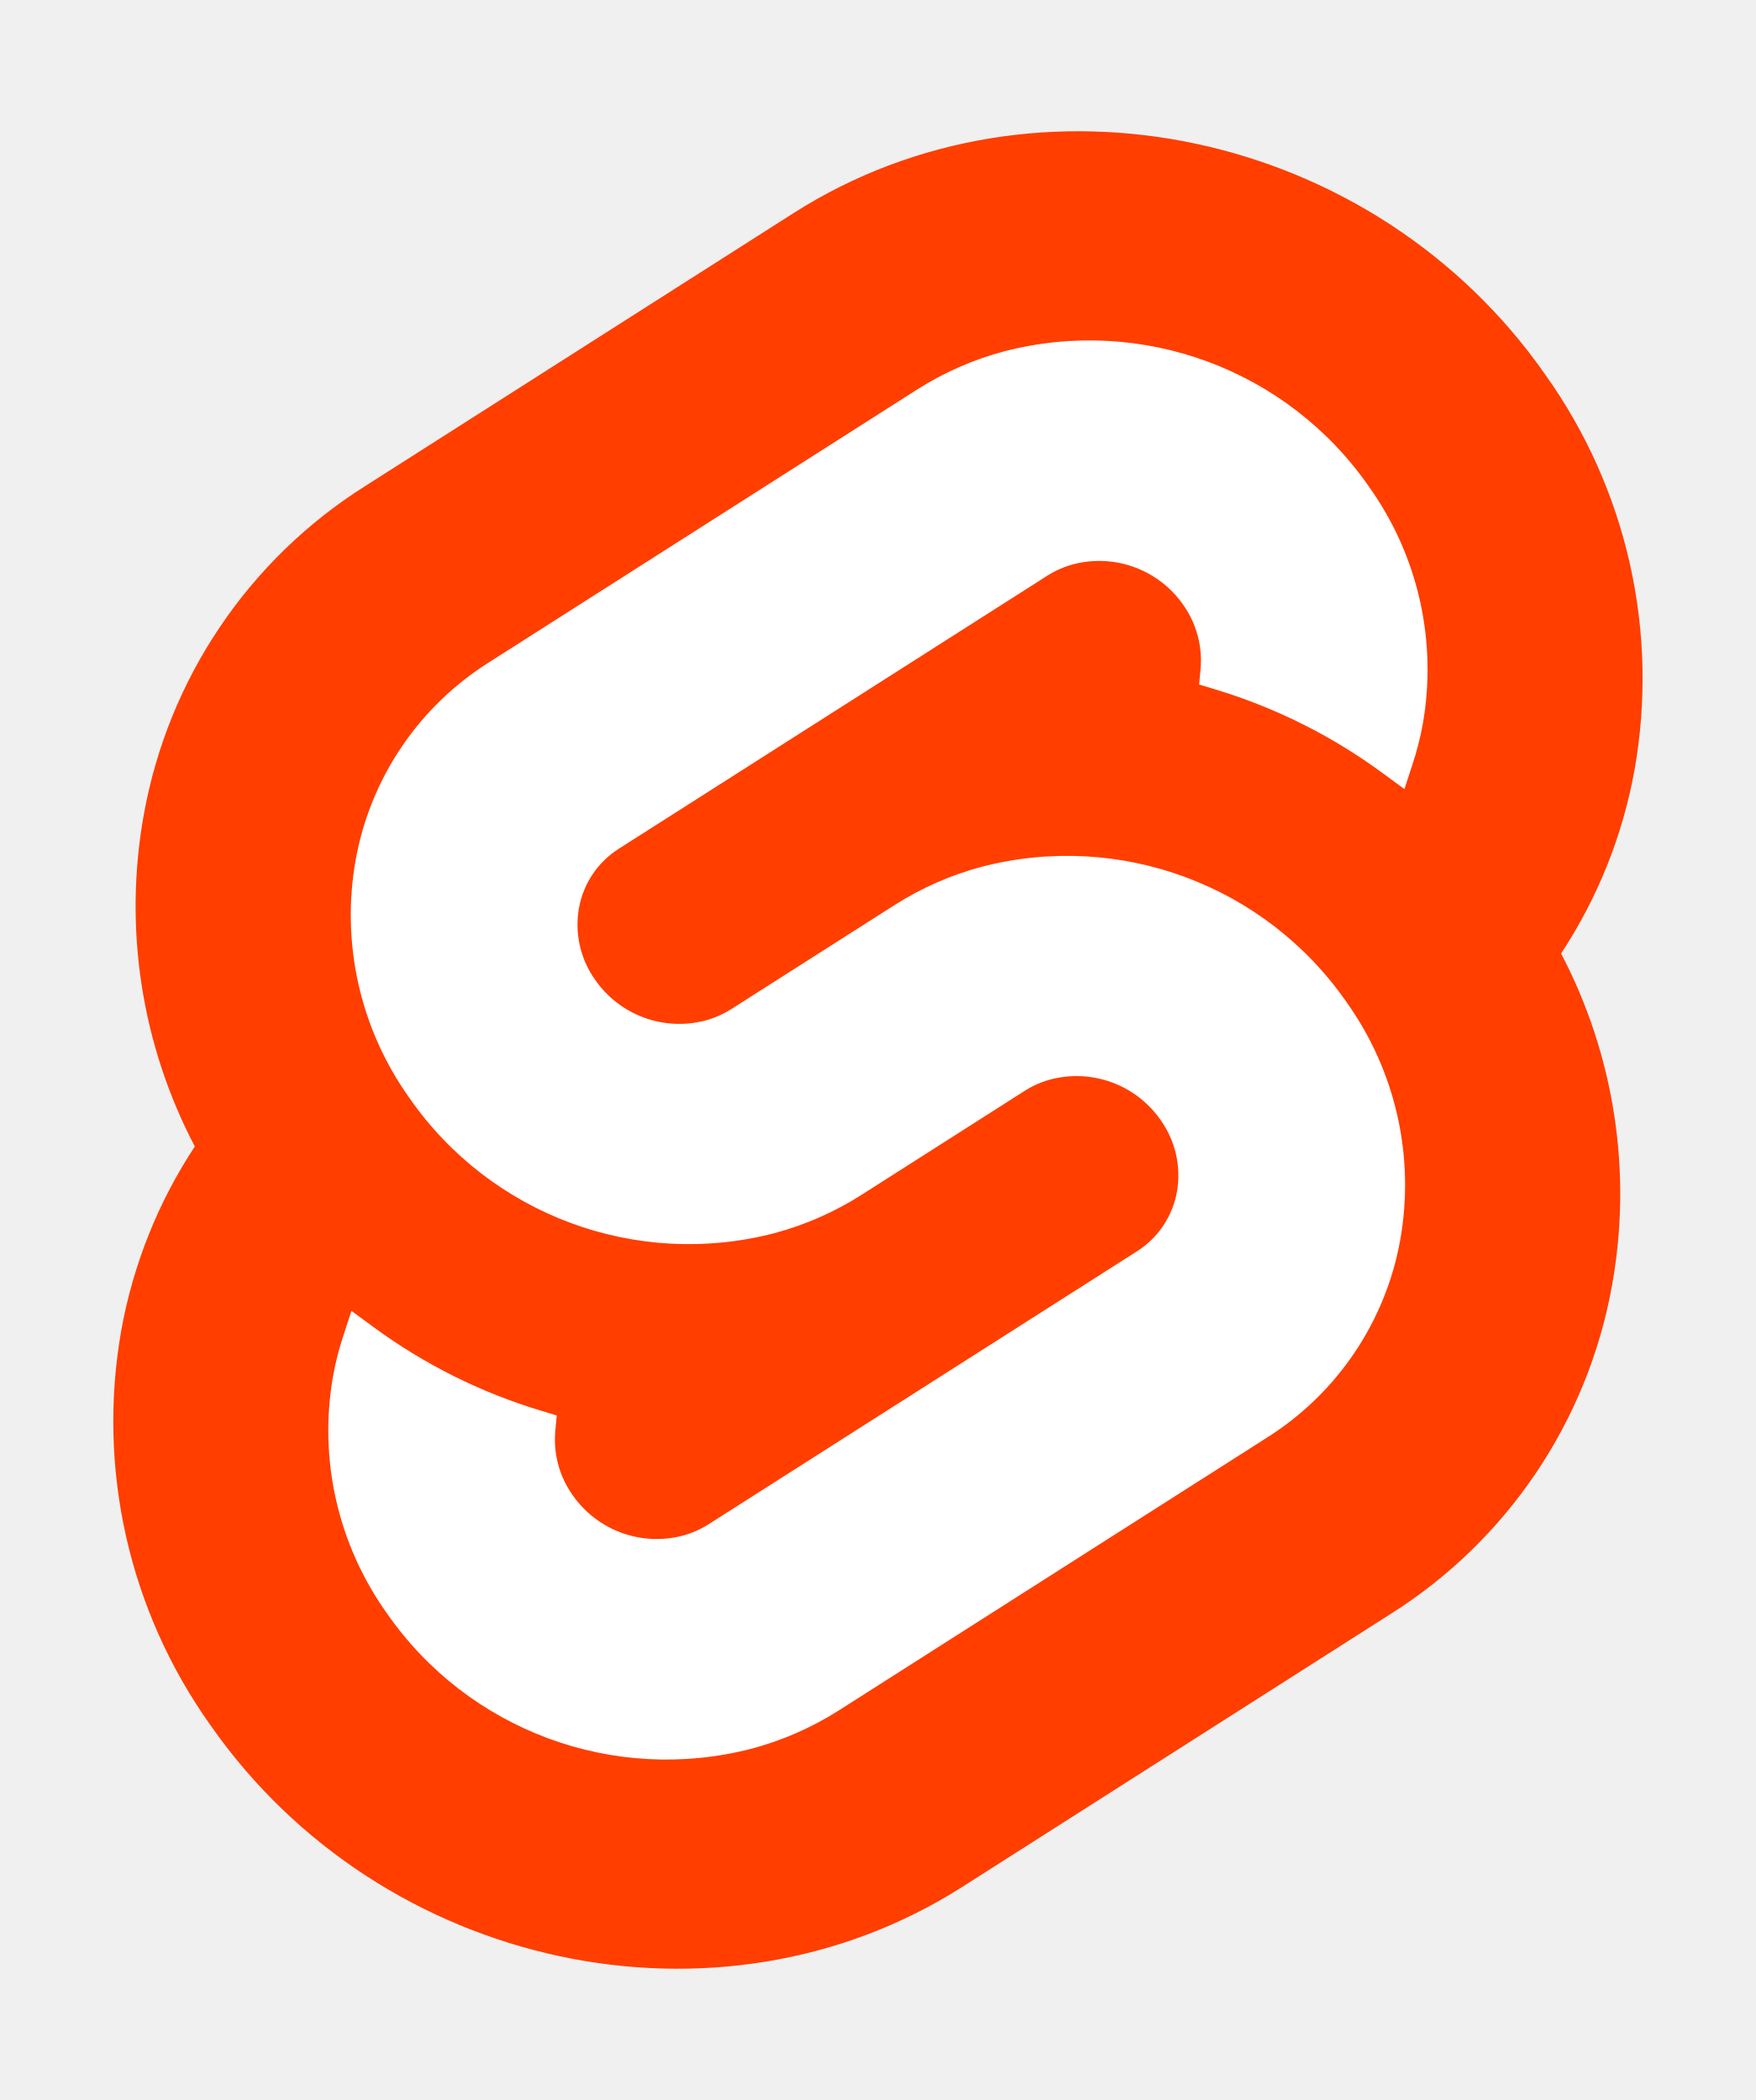
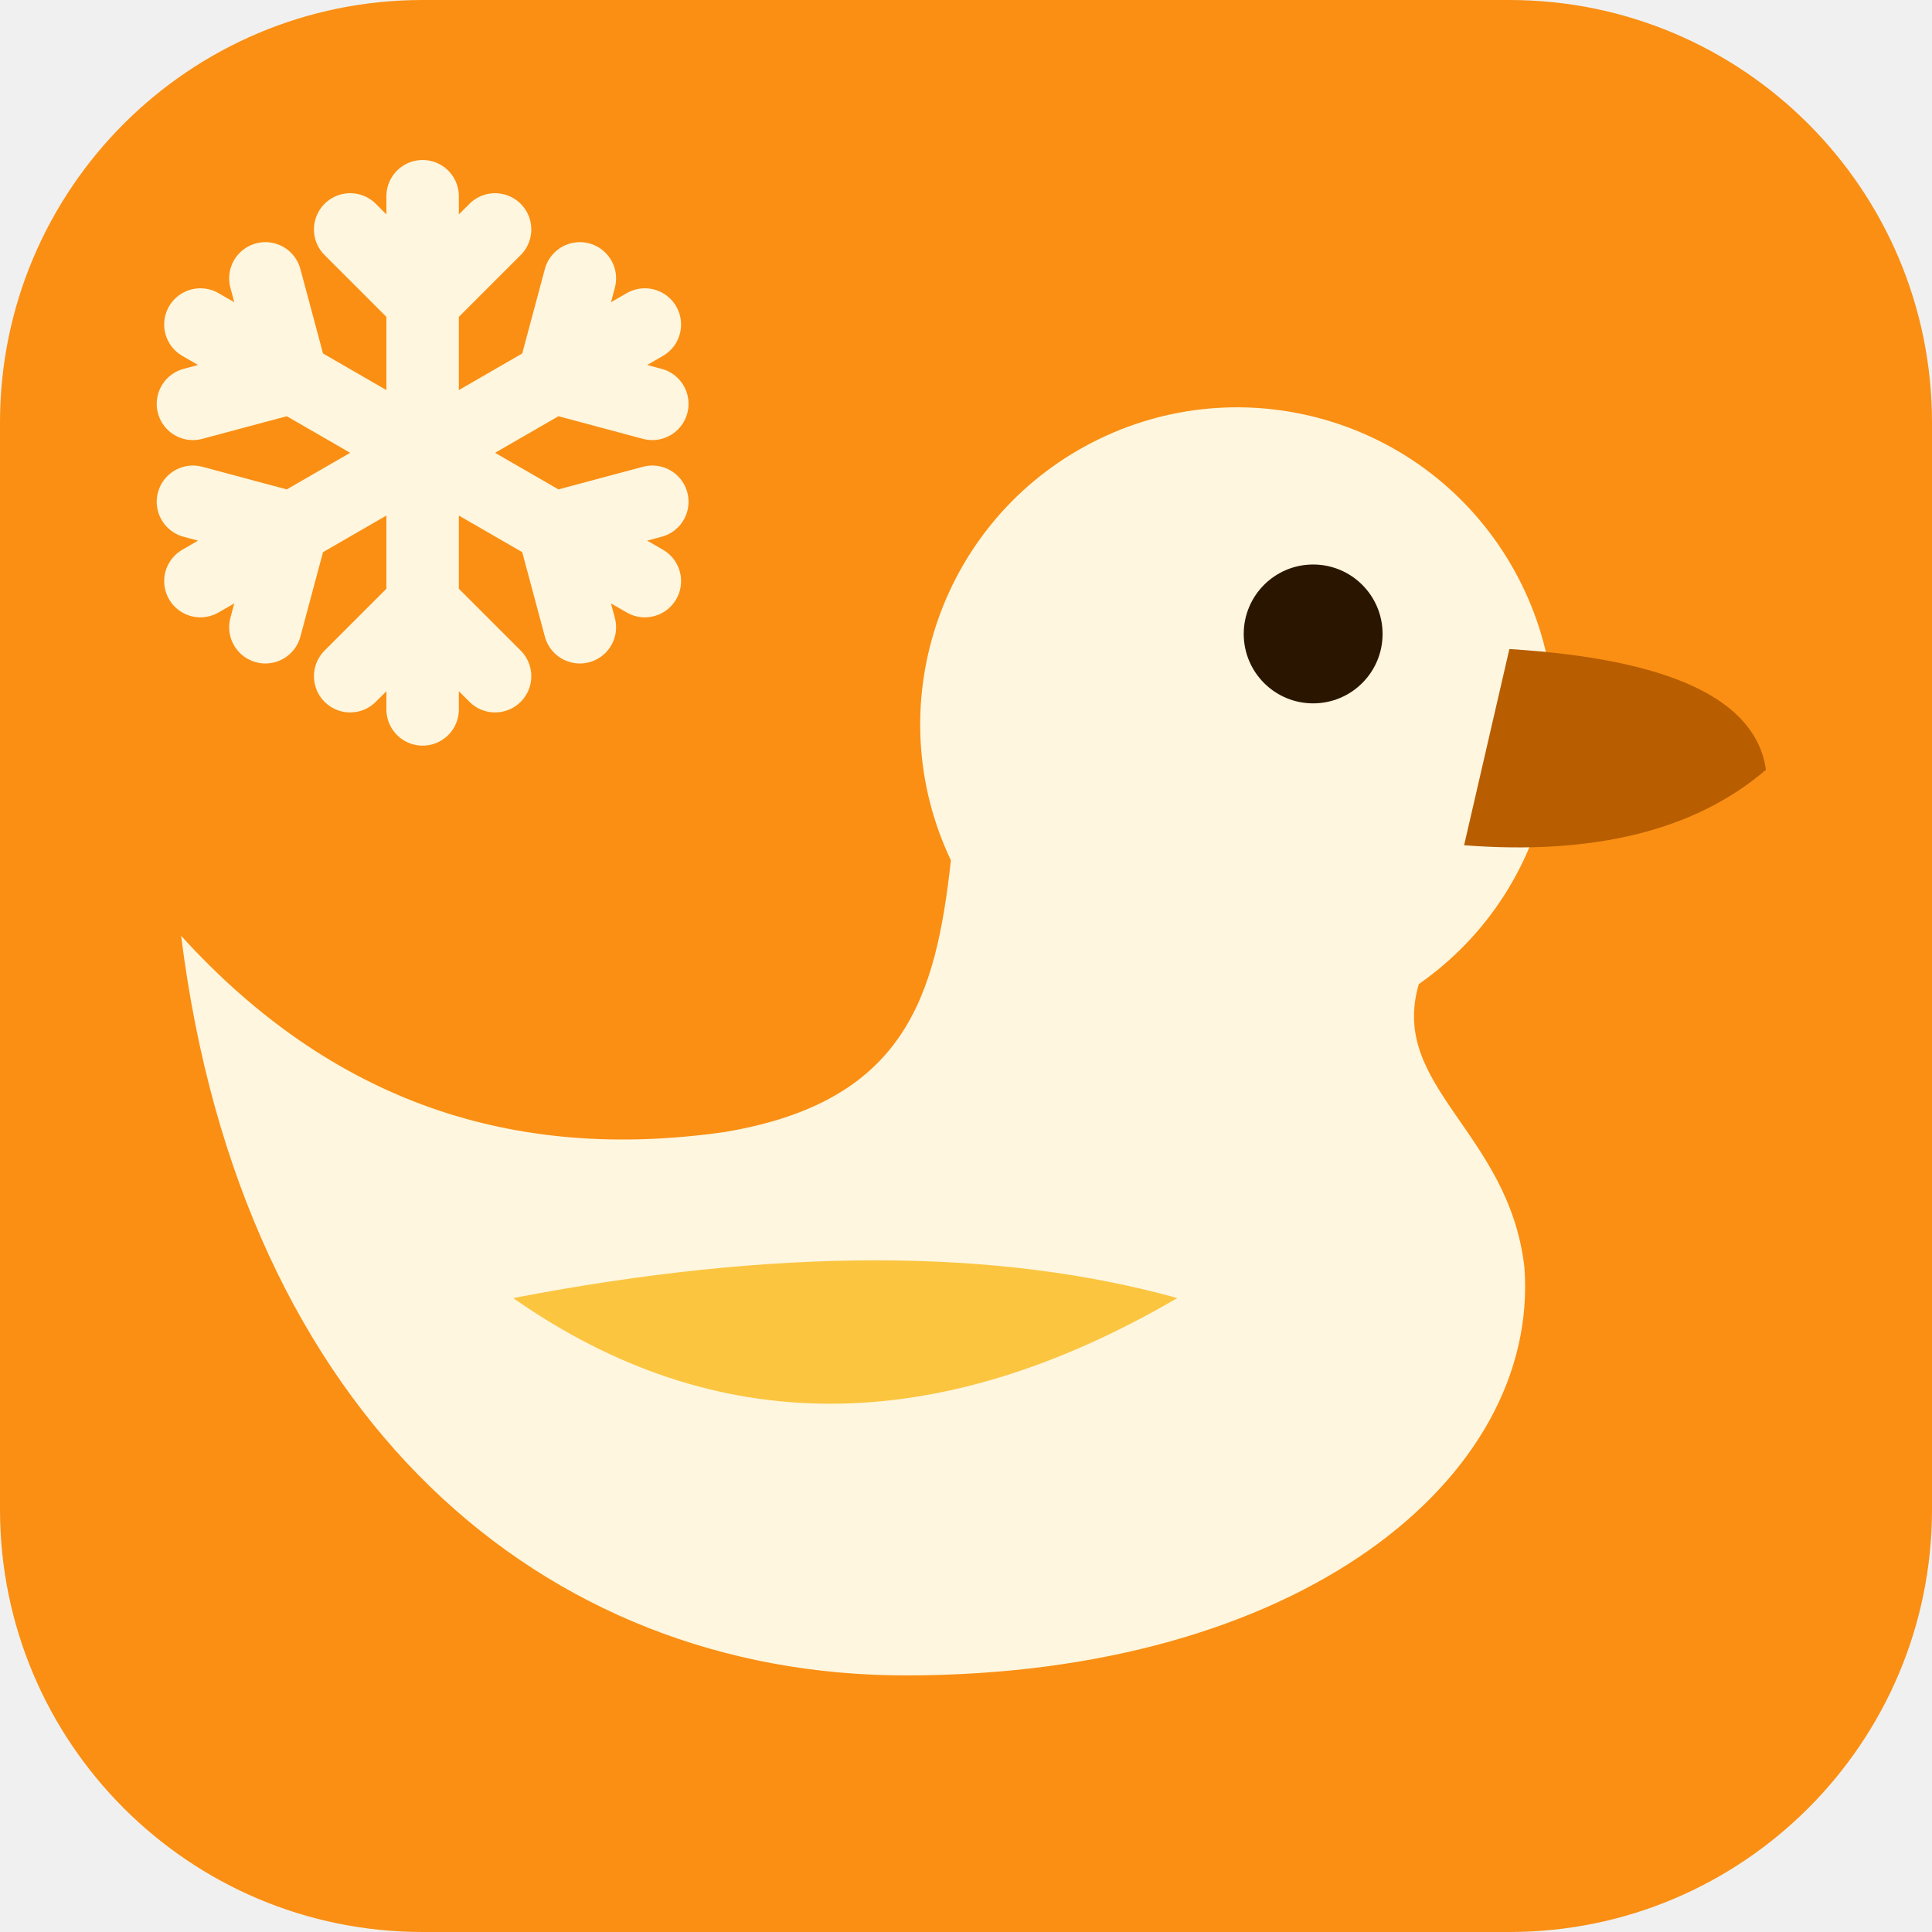
- <svg xmlns="http://www.w3.org/2000/svg" width="107" height="128" viewBox="0 0 107 128">
-   <path d="M94.157 22.819c-10.4-14.885-30.94-19.297-45.792-9.835L22.282 29.608A29.92 29.92 0 0 0 8.764 49.65a31.5 31.5 0 0 0 3.108 20.231 30 30 0 0 0-4.477 11.183 31.9 31.9 0 0 0 5.448 24.116c10.402 14.887 30.942 19.297 45.791 9.835l26.083-16.624A29.92 29.92 0 0 0 98.235 78.35a31.53 31.53 0 0 0-3.105-20.232 30 30 0 0 0 4.474-11.182 31.88 31.88 0 0 0-5.447-24.116" style="fill:#ff3e00" />
-   <path d="M45.817 106.582a20.72 20.72 0 0 1-22.237-8.243 19.17 19.17 0 0 1-3.277-14.503 18 18 0 0 1 .624-2.435l.49-1.498 1.337.981a33.6 33.6 0 0 0 10.203 5.098l.97.294-.09.968a5.85 5.85 0 0 0 1.052 3.878 6.24 6.24 0 0 0 6.695 2.485 5.8 5.8 0 0 0 1.603-.704L69.27 76.28a5.43 5.43 0 0 0 2.45-3.631 5.8 5.8 0 0 0-.987-4.371 6.24 6.24 0 0 0-6.698-2.487 5.7 5.7 0 0 0-1.6.704l-9.953 6.345a19 19 0 0 1-5.296 2.326 20.72 20.72 0 0 1-22.237-8.243 19.17 19.17 0 0 1-3.277-14.502 17.99 17.99 0 0 1 8.13-12.052l26.081-16.623a19 19 0 0 1 5.3-2.329 20.72 20.72 0 0 1 22.237 8.243 19.17 19.17 0 0 1 3.277 14.503 18 18 0 0 1-.624 2.435l-.49 1.498-1.337-.98a33.6 33.6 0 0 0-10.203-5.1l-.97-.294.09-.968a5.86 5.86 0 0 0-1.052-3.878 6.24 6.24 0 0 0-6.696-2.485 5.8 5.8 0 0 0-1.602.704L37.73 51.72a5.42 5.42 0 0 0-2.449 3.63 5.79 5.79 0 0 0 .986 4.372 6.24 6.24 0 0 0 6.698 2.486 5.8 5.8 0 0 0 1.602-.704l9.952-6.342a19 19 0 0 1 5.295-2.328 20.72 20.72 0 0 1 22.237 8.242 19.17 19.17 0 0 1 3.277 14.503 18 18 0 0 1-8.13 12.053l-26.081 16.622a19 19 0 0 1-5.3 2.328" style="fill:#fff" />
+ <svg xmlns="http://www.w3.org/2000/svg" viewBox="0 0 64 64">
+   <rect width="64" height="64" rx="14" fill="#fa8f13" />
+   <g fill="none" stroke="#fff6df" stroke-width="2.4" stroke-linecap="round" stroke-linejoin="round">
+     <path id="a" d="M14 15V6.5M11.6 7.6 14 10l2.4-2.4" />
+     <use href="#a" transform="rotate(60 14 15)" />
+     <use href="#a" transform="rotate(120 14 15)" />
+     <use href="#a" transform="rotate(180 14 15)" />
+     <use href="#a" transform="rotate(240 14 15)" />
+     <use href="#a" transform="rotate(300 14 15)" />
+   </g>
+   <path d="M6 31C8 47 18 55.5 30 55.5C43 55.5 51 49 50.5 42C50 37.5 46 36 47 32.6A10.5 10.5 0 1 0 31.5 28.5C31 33 30 36.5 24 37.5C17 38.5 11 36.5 6 31Z" fill="#fff6df" />
+   <path d="M17 43q10 7 22 0q-9 -2.5 -22 0z" fill="#fbc540" />
+   <path d="M50 21.5q8 .5 8.5 4q-3.5 3-10 2.5z" fill="#b85e00" />
+   <circle cx="43.5" cy="21" r="2.3" fill="#2a1600" />
</svg>
